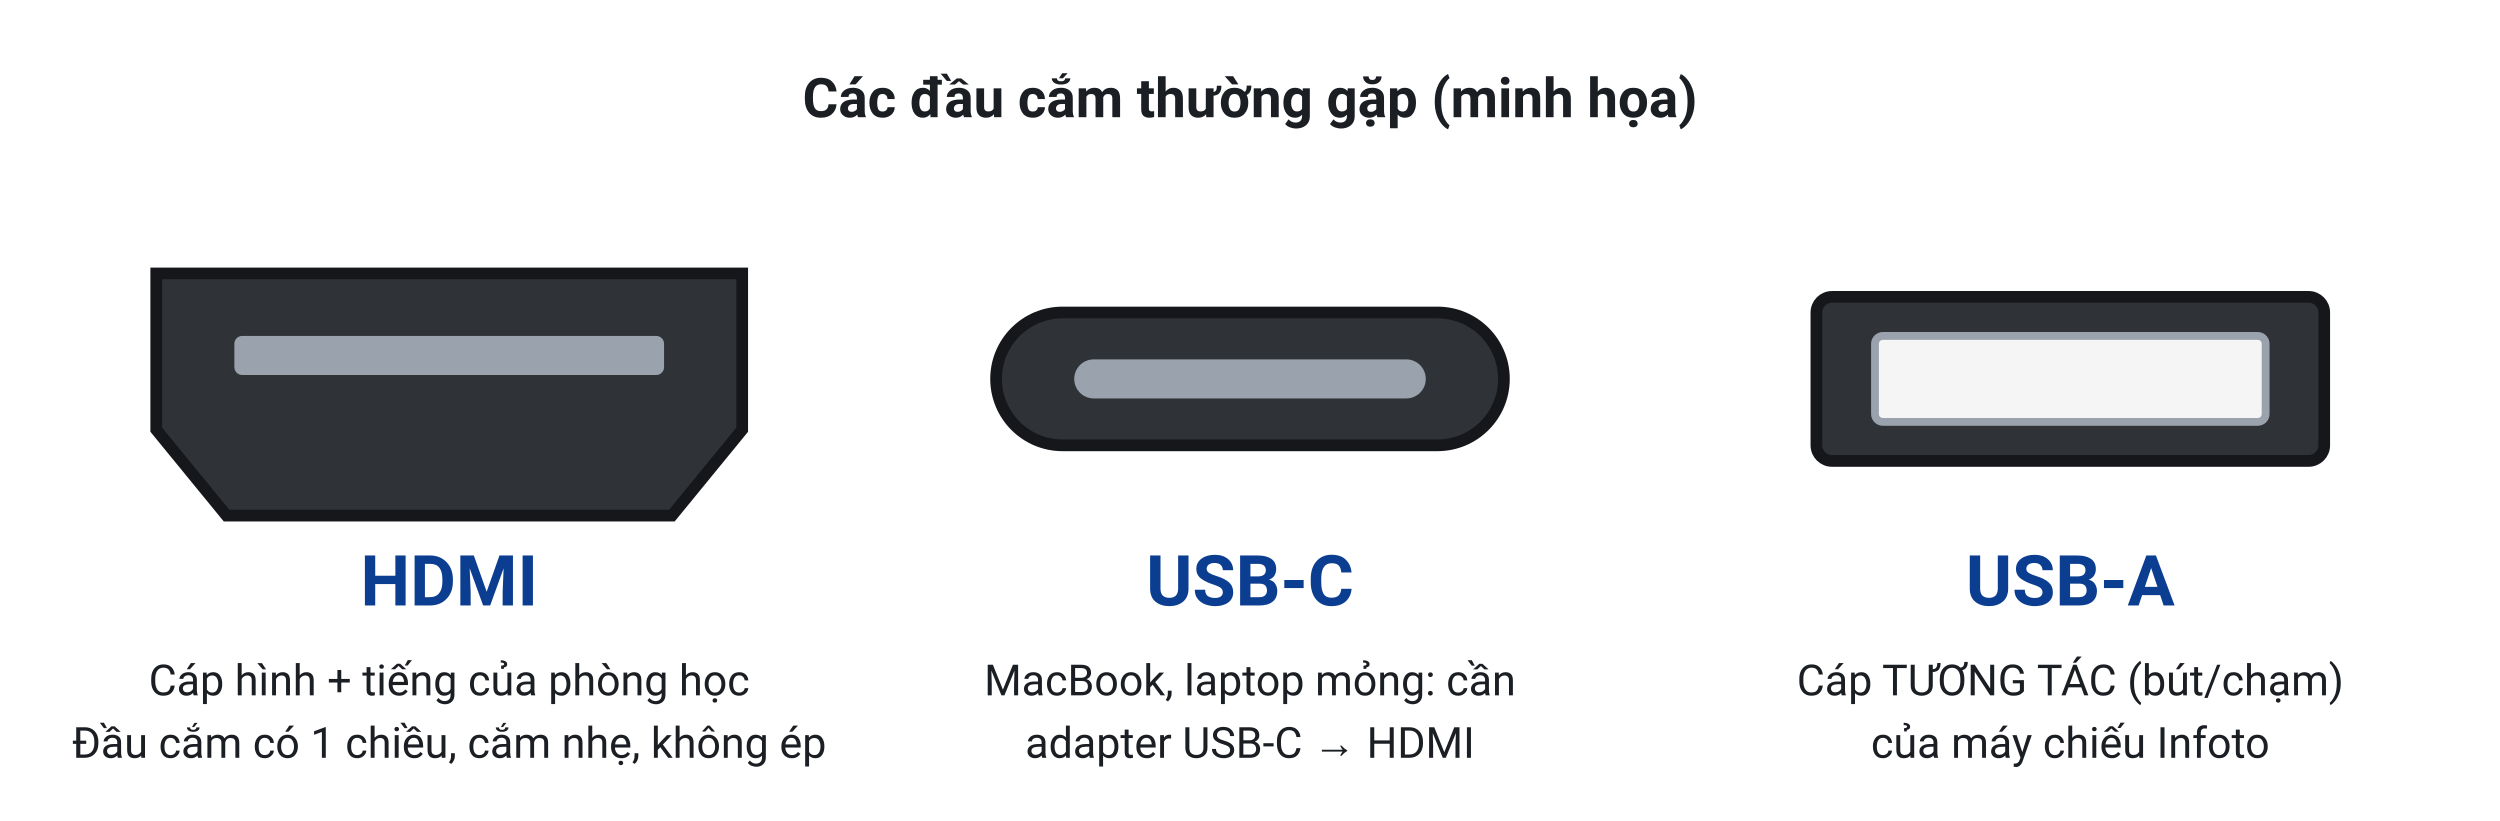
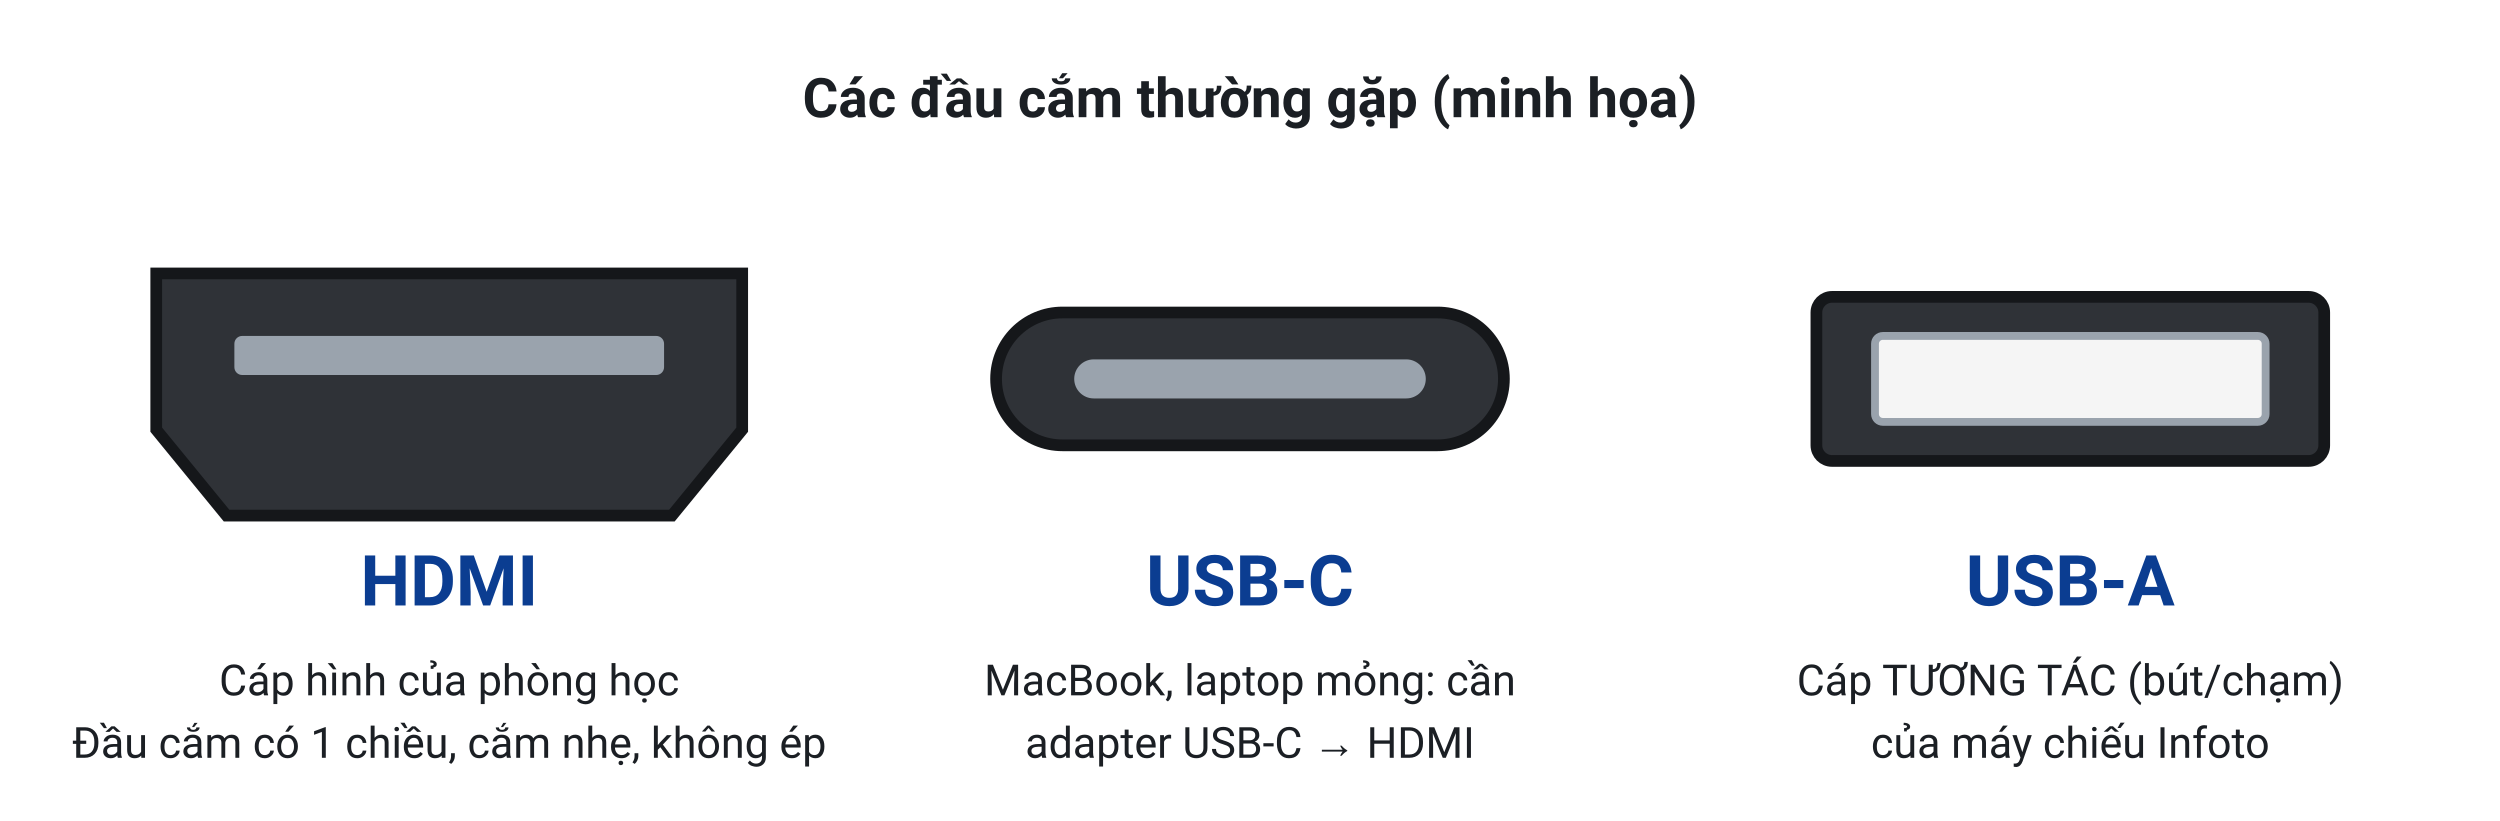
<svg xmlns="http://www.w3.org/2000/svg" viewBox="0 0 640 210" width="640" height="210" role="img" aria-labelledby="title desc">
  <path d="M40 70 h150 v40 l-18 22 h-114 l-18 -22 z" fill="#2f3237" stroke="#15171a" stroke-width="3" />
  <rect x="60" y="86" width="110" height="10" rx="2" fill="#9aa3ad" />
  <text x="115.0" y="155.0" font-family="system-ui, -apple-system, 'Segoe UI', Roboto, Arial, sans-serif" font-size="18" font-weight="700" fill="#0b3d91" text-anchor="middle">HDMI</text>
-   <text x="115.0" y="178.0" font-family="system-ui, -apple-system, 'Segoe UI', Roboto, Arial, sans-serif" font-size="11" font-weight="400" fill="#1b1f24" text-anchor="middle">Cáp hình + tiếng của phòng học</text>
+   <text x="115.0" y="178.0" font-family="system-ui, -apple-system, 'Segoe UI', Roboto, Arial, sans-serif" font-size="11" font-weight="400" fill="#1b1f24" text-anchor="middle">Cáp hình của phòng học</text>
  <text x="115.0" y="194.0" font-family="system-ui, -apple-system, 'Segoe UI', Roboto, Arial, sans-serif" font-size="11" font-weight="400" fill="#1b1f24" text-anchor="middle">Đầu cắm có 1 chiều, cắm nhẹ, không ép</text>
  <rect x="255" y="80" width="130" height="34" rx="17" fill="#2f3237" stroke="#15171a" stroke-width="3" />
  <rect x="275" y="92" width="90" height="10" rx="5" fill="#9aa3ad" />
  <text x="320.0" y="155.0" font-family="system-ui, -apple-system, 'Segoe UI', Roboto, Arial, sans-serif" font-size="18" font-weight="700" fill="#0b3d91" text-anchor="middle">USB-C</text>
  <text x="320.0" y="178.0" font-family="system-ui, -apple-system, 'Segoe UI', Roboto, Arial, sans-serif" font-size="11" font-weight="400" fill="#1b1f24" text-anchor="middle">MacBook, laptop mỏng: cần</text>
  <text x="320.0" y="194.0" font-family="system-ui, -apple-system, 'Segoe UI', Roboto, Arial, sans-serif" font-size="11" font-weight="400" fill="#1b1f24" text-anchor="middle">adapter USB-C → HDMI</text>
  <rect x="465" y="76" width="130" height="42" rx="4" fill="#2f3237" stroke="#15171a" stroke-width="3" />
  <rect x="480" y="86" width="100" height="22" rx="2" fill="#f5f5f5" stroke="#9aa3ad" stroke-width="2" />
  <text x="530.0" y="155.0" font-family="system-ui, -apple-system, 'Segoe UI', Roboto, Arial, sans-serif" font-size="18" font-weight="700" fill="#0b3d91" text-anchor="middle">USB-A</text>
  <text x="530.0" y="178.0" font-family="system-ui, -apple-system, 'Segoe UI', Roboto, Arial, sans-serif" font-size="11" font-weight="400" fill="#1b1f24" text-anchor="middle">Cáp TƯƠNG TÁC (bút/chạm)</text>
  <text x="530.0" y="194.0" font-family="system-ui, -apple-system, 'Segoe UI', Roboto, Arial, sans-serif" font-size="11" font-weight="400" fill="#1b1f24" text-anchor="middle">của máy chiếu Infoto</text>
  <text x="320.0" y="30.0" font-family="system-ui, -apple-system, 'Segoe UI', Roboto, Arial, sans-serif" font-size="14" font-weight="700" fill="#1b1f24" text-anchor="middle">Các đầu cắm thường gặp (minh họa)</text>
</svg>
